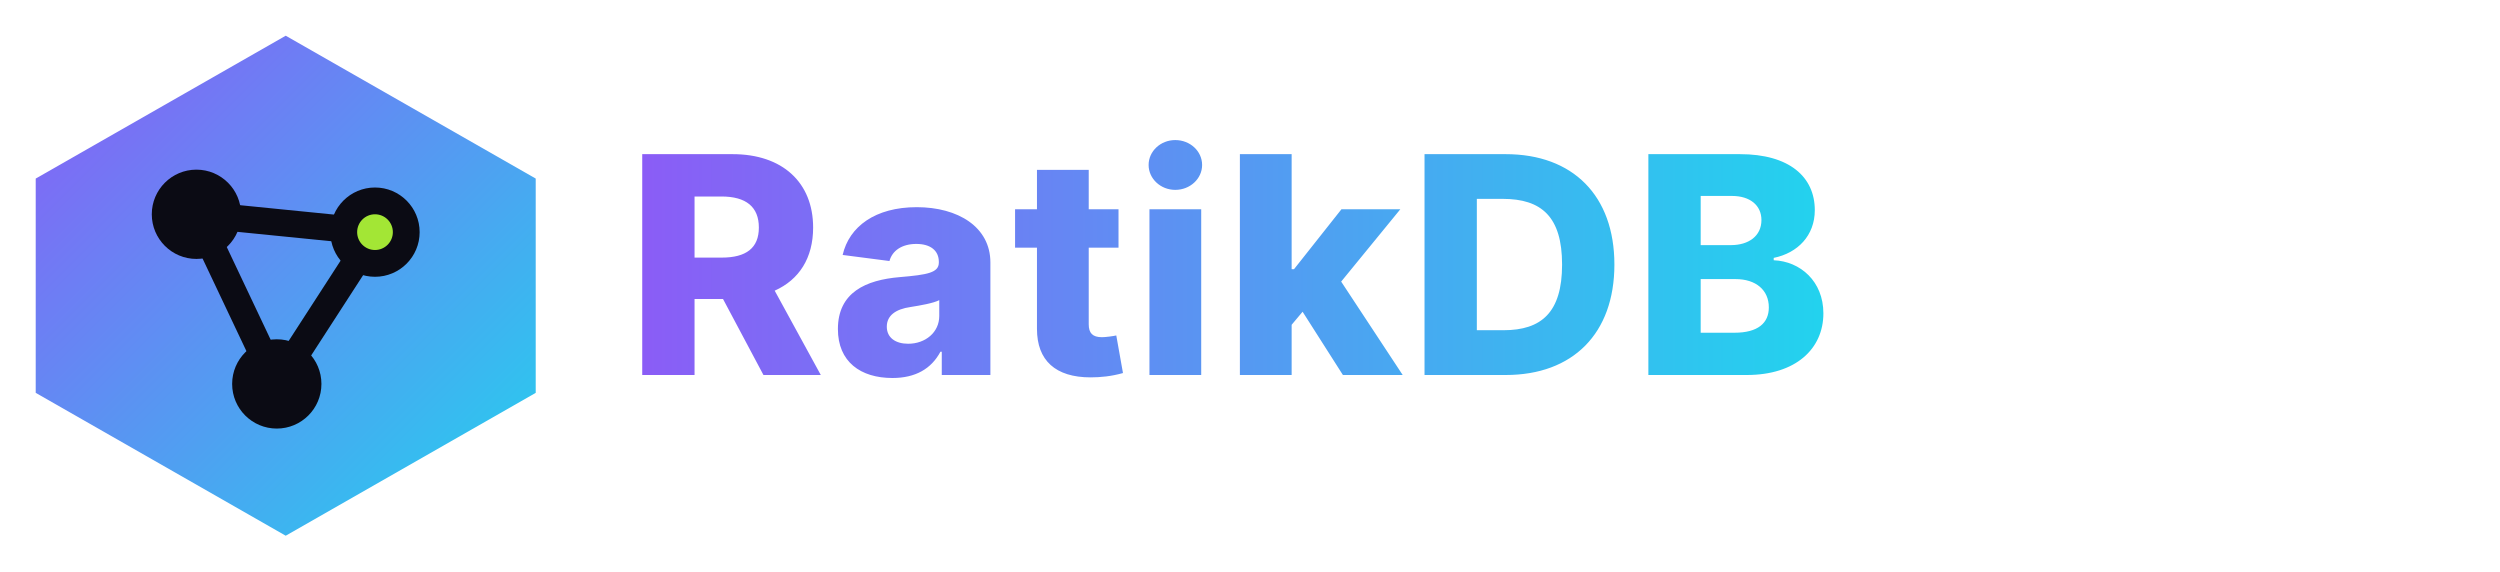
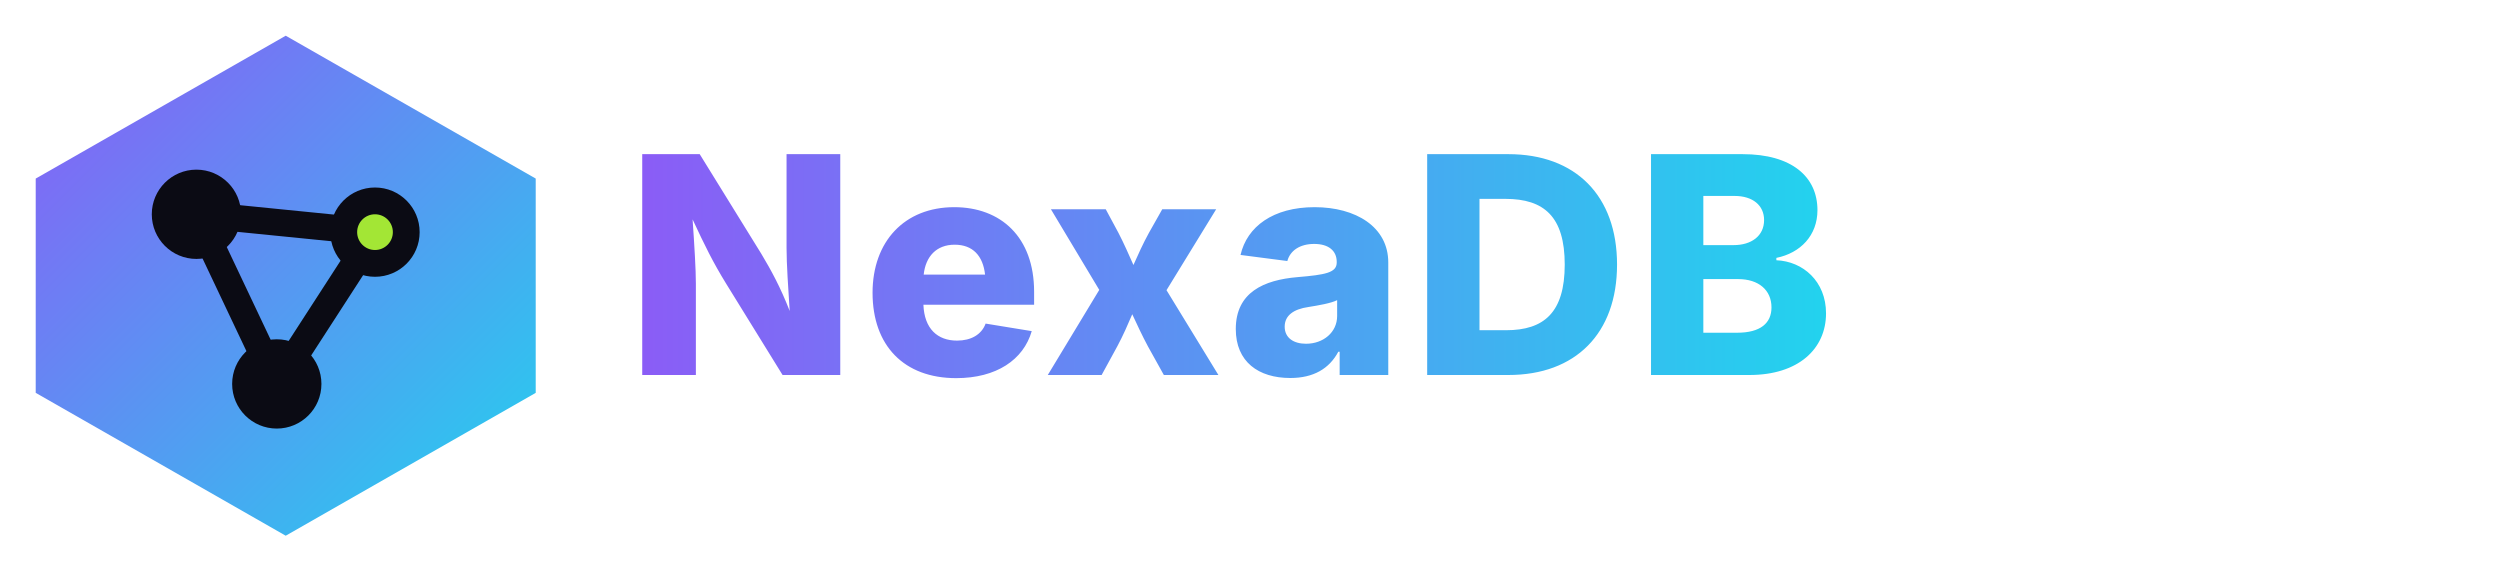
- <svg xmlns="http://www.w3.org/2000/svg" width="560" height="128" viewBox="0 0 560 128" role="img" aria-label="RatikDB">
+ <svg xmlns="http://www.w3.org/2000/svg" width="560" height="128" viewBox="0 0 560 128" role="img" aria-label="NexaDB">
  <defs>
    <linearGradient id="g" x1="0" y1="0" x2="1" y2="1">
      <stop offset="0" stop-color="#8b5cf6" />
      <stop offset="1" stop-color="#22d3ee" />
    </linearGradient>
    <linearGradient id="t" x1="0" y1="0" x2="1" y2="0">
      <stop offset="0" stop-color="#8b5cf6" />
      <stop offset="1" stop-color="#22d3ee" />
    </linearGradient>
  </defs>
  <g transform="translate(8 8)">
    <path d="M56 0 112 32v48L56 112 0 80V32z" fill="url(#g)" />
    <path d="M36 40 76 44 54 78z" stroke="#0b0b14" stroke-width="6" stroke-linejoin="round" fill="none" />
    <circle cx="36" cy="40" r="10" fill="#0b0b14" />
    <circle cx="76" cy="44" r="10" fill="#0b0b14" />
    <circle cx="54" cy="78" r="10" fill="#0b0b14" />
    <circle cx="76" cy="44" r="4" fill="#a3e635" />
  </g>
-   <text x="140" y="84" font-family="-apple-system, BlinkMacSystemFont, 'Inter', 'Segoe UI', sans-serif" font-size="68" font-weight="800" letter-spacing="1" fill="url(#t)">RatikDB</text>
+   <text x="140" y="84" font-family="-apple-system, BlinkMacSystemFont, 'Inter', 'Segoe UI', sans-serif" font-size="68" font-weight="800" letter-spacing="1" fill="url(#t)">NexaDB</text>
</svg>
